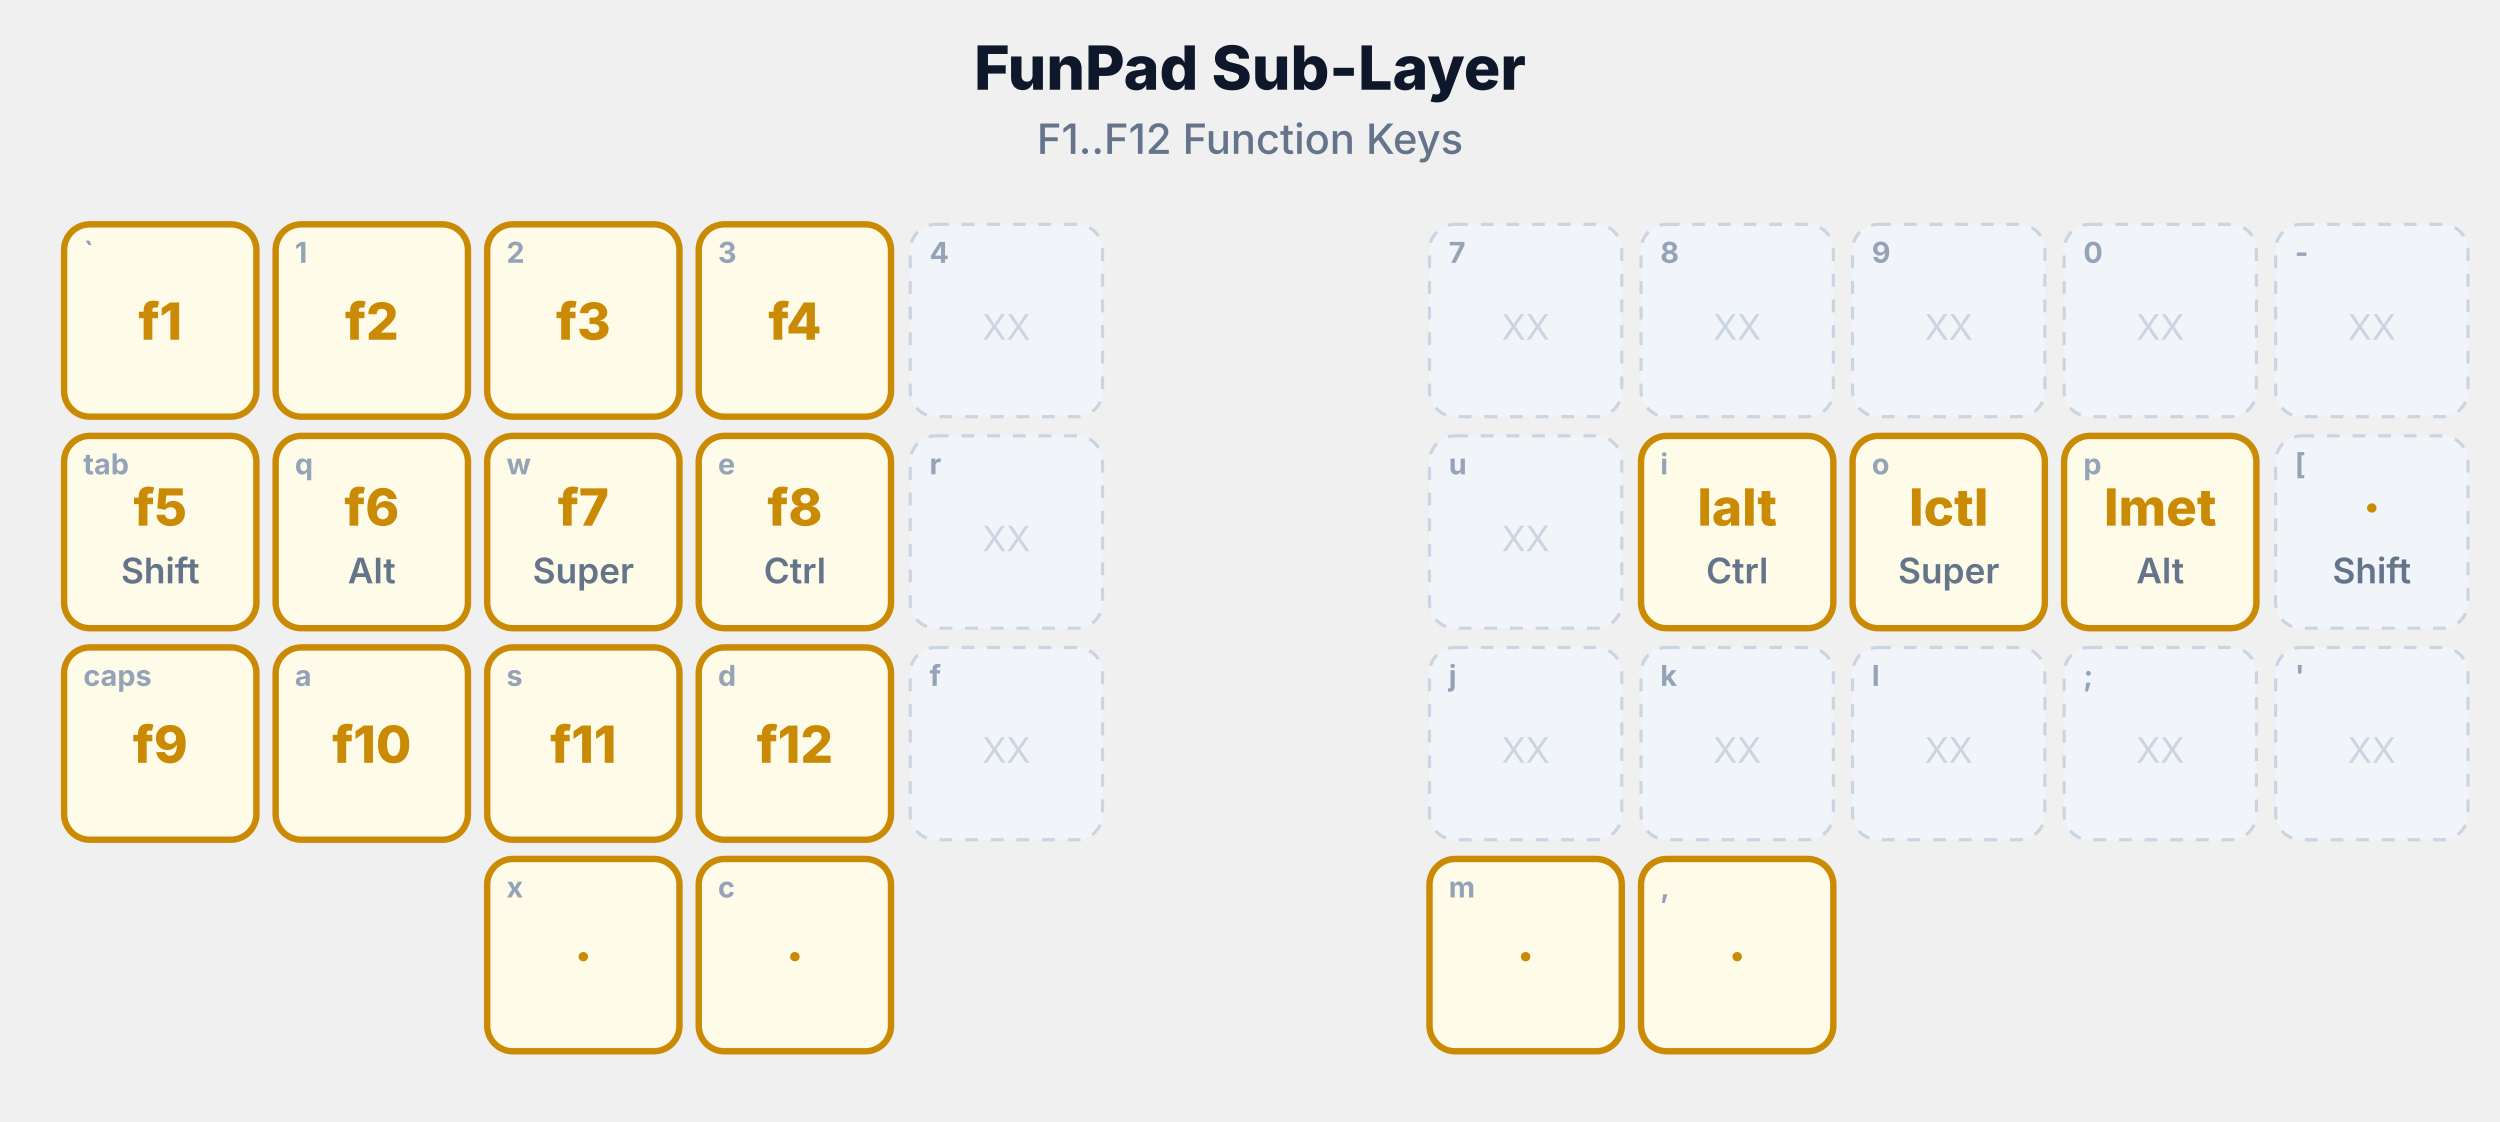
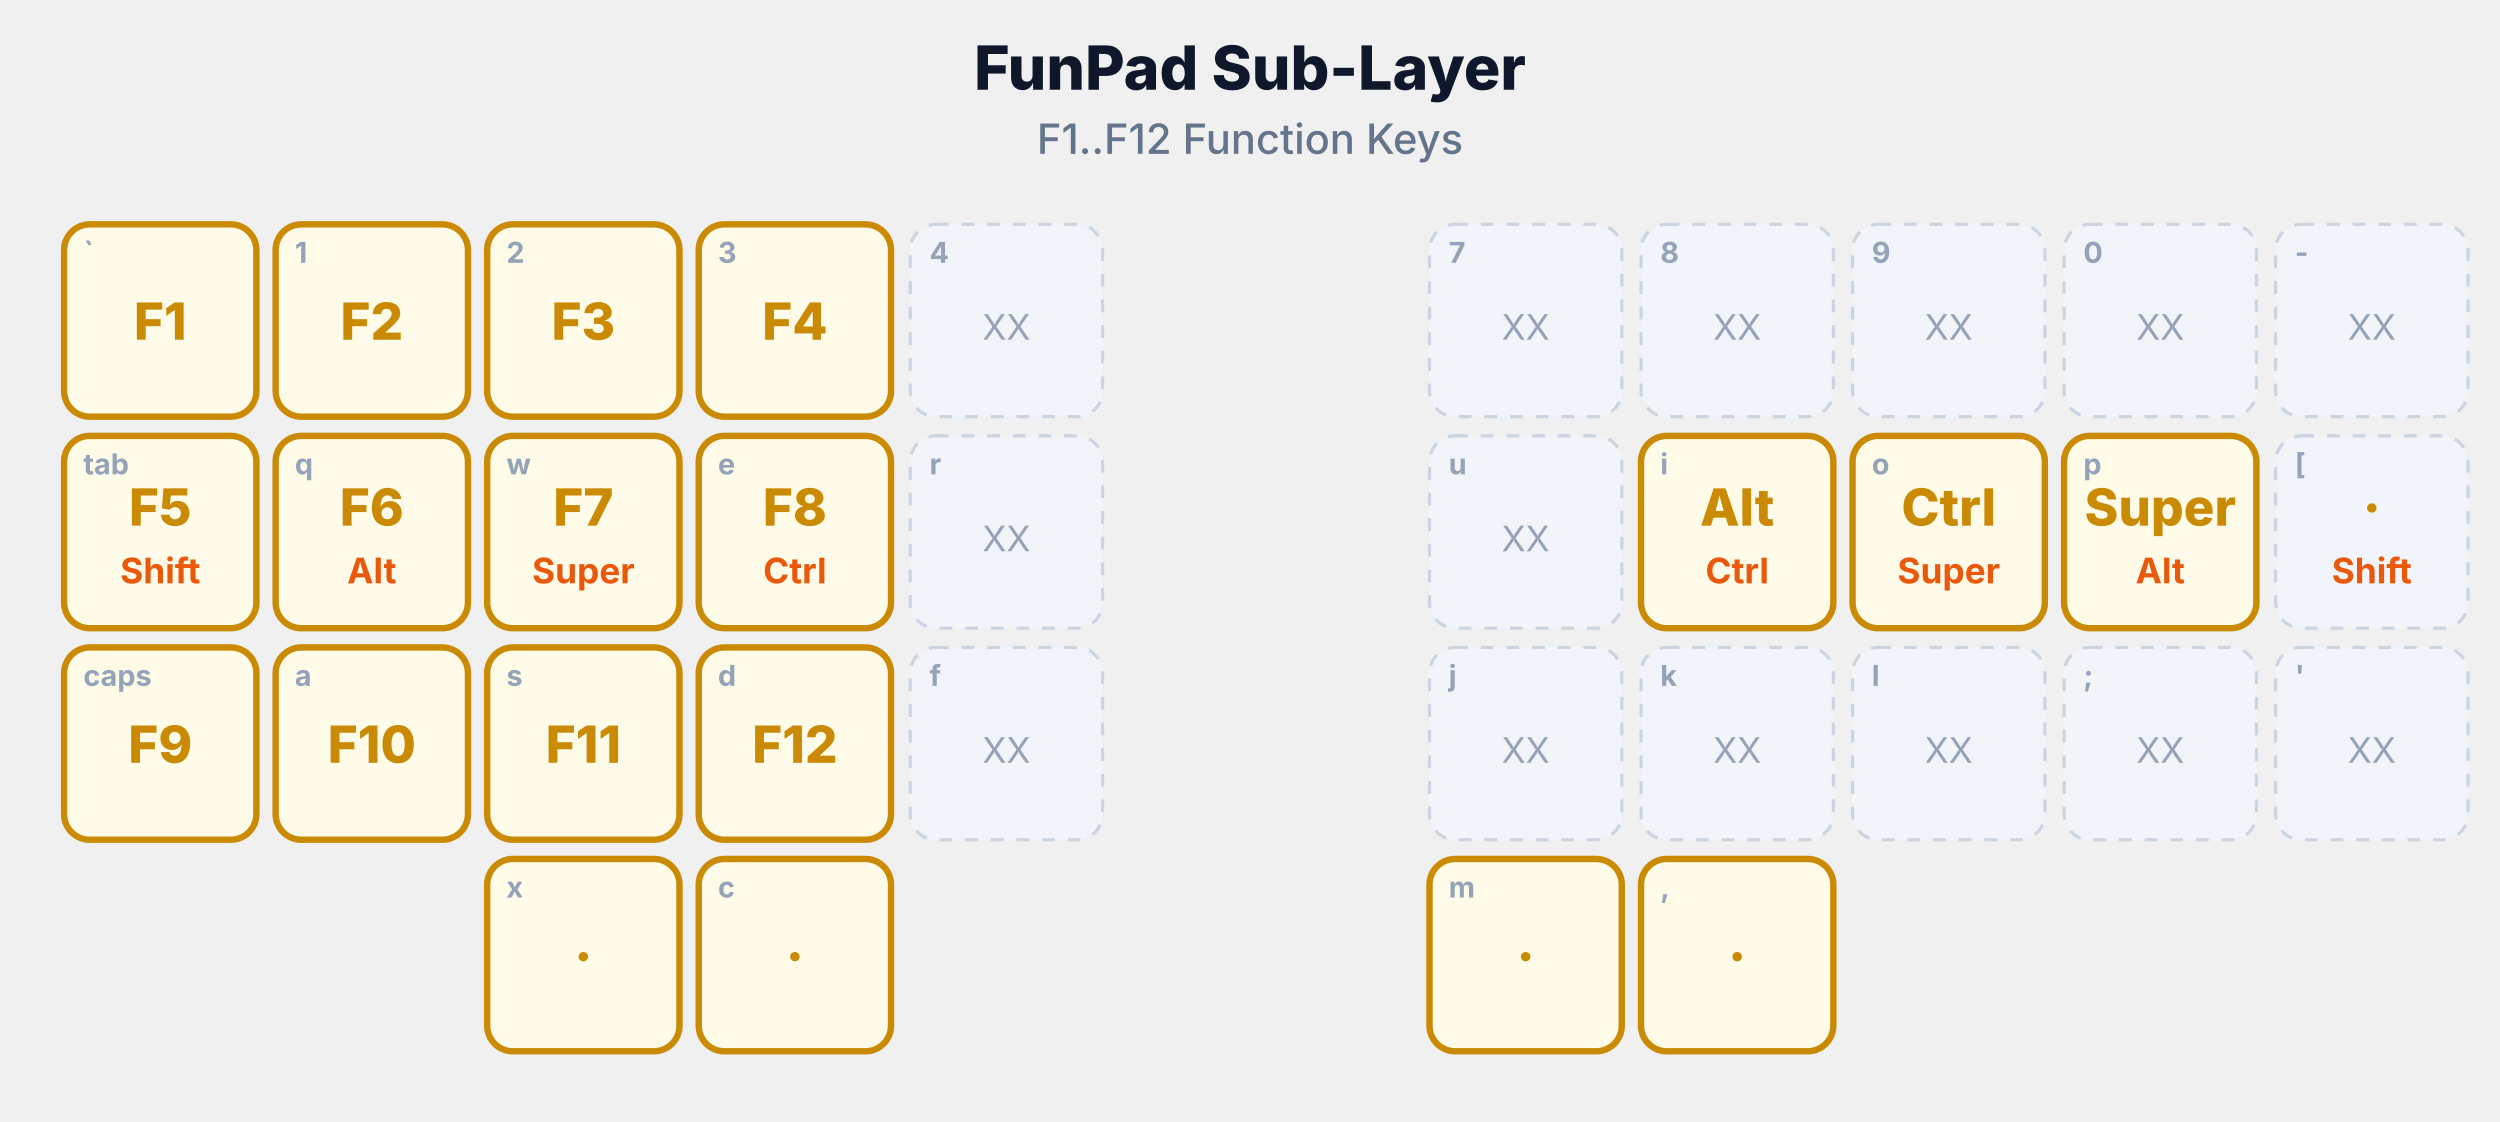
<svg xmlns="http://www.w3.org/2000/svg" viewBox="0 0 780 350">
  <style>
    :root { color-scheme: light dark; }
-     rect.key { fill: #ffffff; stroke: #cbd5e1; stroke-width: 1.5px; rx: 8px; ry: 8px; }
-     rect.gap { fill: #f1f5f9; stroke: #cbd5e1; stroke-dasharray: 4 4; rx: 8px; ry: 8px; }
-     rect.active { fill: #fefce8; stroke: #ca8a04; stroke-width: 2px; rx: 8px; ry: 8px; }
+     rect.key { fill: #ffffff; stroke: #cbd5e1; stroke-width: 1.5px; }
+     rect.gap { fill: #f1f5f9; stroke: #cbd5e1; stroke-dasharray: 4 4; }
+     rect.active { fill: #fefce8; stroke: #ca8a04; stroke-width: 2px; }
    text { font-family: system-ui, -apple-system, sans-serif; text-anchor: middle; }
    text.title { font-size: 19px; font-weight: 800; fill: #0f172a; }
    text.subtitle { font-size: 13px; font-weight: 500; fill: #64748b; }
    text.phys { font-size: 9px; font-weight: 700; fill: #94a3b8; text-anchor: start; }
    text.main { font-size: 16px; font-weight: 800; fill: #ca8a04; }
    text.sub { font-size: 11px; font-weight: 600; fill: #64748b; }
-     text.dead { font-size: 11px; fill: #cbd5e1; }
+     text.hrm-sub { font-size: 11px; font-weight: 700; fill: #ea580c; }
+     text.dead { font-size: 11px; fill: #94a3b8; }
    @media (prefers-color-scheme: dark) {
      rect.key { fill: #1e293b; stroke: #334155; }
      rect.gap { fill: #0f172a; stroke: #334155; }
      rect.active { fill: #422006; stroke: #facc15; }
      text.title { fill: #f8fafc; }
      text.subtitle { fill: #94a3b8; }
-       text.phys { fill: #64748b; }
+       text.phys { fill: #94a3b8; }
      text.main { fill: #facc15; }
      text.sub { fill: #94a3b8; }
-       text.dead { fill: #475569; }
+       text.hrm-sub { fill: #fb923c; }
+       text.dead { fill: #64748b; }
    }
  </style>
  <text x="390" y="28" class="title">FunPad Sub-Layer</text>
  <text x="390" y="48" class="subtitle">F1..F12 Function Keys</text>
  <g transform="translate(20,70)">
-     <rect width="60" height="60" class="active" />
+     <rect width="60" height="60" rx="8" class="active" />
    <text x="6" y="12" class="phys">`</text>
-     <text x="30" y="36" class="main">f1</text>
+     <text x="30" y="36" class="main">F1</text>
  </g>
  <g transform="translate(86,70)">
-     <rect width="60" height="60" class="active" />
+     <rect width="60" height="60" rx="8" class="active" />
    <text x="6" y="12" class="phys">1</text>
-     <text x="30" y="36" class="main">f2</text>
+     <text x="30" y="36" class="main">F2</text>
  </g>
  <g transform="translate(152,70)">
-     <rect width="60" height="60" class="active" />
+     <rect width="60" height="60" rx="8" class="active" />
    <text x="6" y="12" class="phys">2</text>
-     <text x="30" y="36" class="main">f3</text>
+     <text x="30" y="36" class="main">F3</text>
  </g>
  <g transform="translate(218,70)">
-     <rect width="60" height="60" class="active" />
+     <rect width="60" height="60" rx="8" class="active" />
    <text x="6" y="12" class="phys">3</text>
-     <text x="30" y="36" class="main">f4</text>
+     <text x="30" y="36" class="main">F4</text>
  </g>
  <g transform="translate(284,70)">
-     <rect width="60" height="60" class="gap" />
+     <rect width="60" height="60" rx="8" class="gap" />
    <text x="6" y="12" class="phys">4</text>
    <text x="30" y="36" class="dead">XX</text>
  </g>
  <g transform="translate(446,70)">
-     <rect width="60" height="60" class="gap" />
+     <rect width="60" height="60" rx="8" class="gap" />
    <text x="6" y="12" class="phys">7</text>
    <text x="30" y="36" class="dead">XX</text>
  </g>
  <g transform="translate(512,70)">
-     <rect width="60" height="60" class="gap" />
+     <rect width="60" height="60" rx="8" class="gap" />
    <text x="6" y="12" class="phys">8</text>
    <text x="30" y="36" class="dead">XX</text>
  </g>
  <g transform="translate(578,70)">
-     <rect width="60" height="60" class="gap" />
+     <rect width="60" height="60" rx="8" class="gap" />
    <text x="6" y="12" class="phys">9</text>
    <text x="30" y="36" class="dead">XX</text>
  </g>
  <g transform="translate(644,70)">
-     <rect width="60" height="60" class="gap" />
+     <rect width="60" height="60" rx="8" class="gap" />
    <text x="6" y="12" class="phys">0</text>
    <text x="30" y="36" class="dead">XX</text>
  </g>
  <g transform="translate(710,70)">
-     <rect width="60" height="60" class="gap" />
+     <rect width="60" height="60" rx="8" class="gap" />
    <text x="6" y="12" class="phys">-</text>
    <text x="30" y="36" class="dead">XX</text>
  </g>
  <g transform="translate(20,136)">
-     <rect width="60" height="60" class="active" />
+     <rect width="60" height="60" rx="8" class="active" />
    <text x="6" y="12" class="phys">tab</text>
-     <text x="30" y="28" class="main">f5</text>
-     <text x="30" y="46" class="sub" font-weight="700" fill="#ea580c">Shift</text>
+     <text x="30" y="28" class="main">F5</text>
+     <text x="30" y="46" class="hrm-sub">Shift</text>
  </g>
  <g transform="translate(86,136)">
-     <rect width="60" height="60" class="active" />
+     <rect width="60" height="60" rx="8" class="active" />
    <text x="6" y="12" class="phys">q</text>
-     <text x="30" y="28" class="main">f6</text>
-     <text x="30" y="46" class="sub" font-weight="700" fill="#ea580c">Alt</text>
+     <text x="30" y="28" class="main">F6</text>
+     <text x="30" y="46" class="hrm-sub">Alt</text>
  </g>
  <g transform="translate(152,136)">
-     <rect width="60" height="60" class="active" />
+     <rect width="60" height="60" rx="8" class="active" />
    <text x="6" y="12" class="phys">w</text>
-     <text x="30" y="28" class="main">f7</text>
-     <text x="30" y="46" class="sub" font-weight="700" fill="#ea580c">Super</text>
+     <text x="30" y="28" class="main">F7</text>
+     <text x="30" y="46" class="hrm-sub">Super</text>
  </g>
  <g transform="translate(218,136)">
-     <rect width="60" height="60" class="active" />
+     <rect width="60" height="60" rx="8" class="active" />
    <text x="6" y="12" class="phys">e</text>
-     <text x="30" y="28" class="main">f8</text>
-     <text x="30" y="46" class="sub" font-weight="700" fill="#ea580c">Ctrl</text>
+     <text x="30" y="28" class="main">F8</text>
+     <text x="30" y="46" class="hrm-sub">Ctrl</text>
  </g>
  <g transform="translate(284,136)">
-     <rect width="60" height="60" class="gap" />
+     <rect width="60" height="60" rx="8" class="gap" />
    <text x="6" y="12" class="phys">r</text>
    <text x="30" y="36" class="dead">XX</text>
  </g>
  <g transform="translate(446,136)">
-     <rect width="60" height="60" class="gap" />
+     <rect width="60" height="60" rx="8" class="gap" />
    <text x="6" y="12" class="phys">u</text>
    <text x="30" y="36" class="dead">XX</text>
  </g>
  <g transform="translate(512,136)">
-     <rect width="60" height="60" class="active" />
+     <rect width="60" height="60" rx="8" class="active" />
    <text x="6" y="12" class="phys">i</text>
-     <text x="30" y="28" class="main">lalt</text>
-     <text x="30" y="46" class="sub" font-weight="700" fill="#ea580c">Ctrl</text>
+     <text x="30" y="28" class="main">Alt</text>
+     <text x="30" y="46" class="hrm-sub">Ctrl</text>
  </g>
  <g transform="translate(578,136)">
-     <rect width="60" height="60" class="active" />
+     <rect width="60" height="60" rx="8" class="active" />
    <text x="6" y="12" class="phys">o</text>
-     <text x="30" y="28" class="main">lctl</text>
-     <text x="30" y="46" class="sub" font-weight="700" fill="#ea580c">Super</text>
+     <text x="30" y="28" class="main">Ctrl</text>
+     <text x="30" y="46" class="hrm-sub">Super</text>
  </g>
  <g transform="translate(644,136)">
-     <rect width="60" height="60" class="active" />
+     <rect width="60" height="60" rx="8" class="active" />
    <text x="6" y="12" class="phys">p</text>
-     <text x="30" y="28" class="main">lmet</text>
-     <text x="30" y="46" class="sub" font-weight="700" fill="#ea580c">Alt</text>
+     <text x="30" y="28" class="main" font-size="11px">Super</text>
+     <text x="30" y="46" class="hrm-sub">Alt</text>
  </g>
  <g transform="translate(710,136)">
-     <rect width="60" height="60" class="gap" />
+     <rect width="60" height="60" rx="8" class="gap" />
    <text x="6" y="12" class="phys">[</text>
    <text x="30" y="28" class="main">·</text>
-     <text x="30" y="46" class="sub" font-weight="700" fill="#ea580c">Shift</text>
+     <text x="30" y="46" class="hrm-sub">Shift</text>
  </g>
  <g transform="translate(20,202)">
-     <rect width="60" height="60" class="active" />
+     <rect width="60" height="60" rx="8" class="active" />
    <text x="6" y="12" class="phys">caps</text>
-     <text x="30" y="36" class="main">f9</text>
+     <text x="30" y="36" class="main">F9</text>
  </g>
  <g transform="translate(86,202)">
-     <rect width="60" height="60" class="active" />
+     <rect width="60" height="60" rx="8" class="active" />
    <text x="6" y="12" class="phys">a</text>
-     <text x="30" y="36" class="main">f10</text>
+     <text x="30" y="36" class="main">F10</text>
  </g>
  <g transform="translate(152,202)">
-     <rect width="60" height="60" class="active" />
+     <rect width="60" height="60" rx="8" class="active" />
    <text x="6" y="12" class="phys">s</text>
-     <text x="30" y="36" class="main">f11</text>
+     <text x="30" y="36" class="main">F11</text>
  </g>
  <g transform="translate(218,202)">
-     <rect width="60" height="60" class="active" />
+     <rect width="60" height="60" rx="8" class="active" />
    <text x="6" y="12" class="phys">d</text>
-     <text x="30" y="36" class="main">f12</text>
+     <text x="30" y="36" class="main">F12</text>
  </g>
  <g transform="translate(284,202)">
-     <rect width="60" height="60" class="gap" />
+     <rect width="60" height="60" rx="8" class="gap" />
    <text x="6" y="12" class="phys">f</text>
    <text x="30" y="36" class="dead">XX</text>
  </g>
  <g transform="translate(446,202)">
-     <rect width="60" height="60" class="gap" />
+     <rect width="60" height="60" rx="8" class="gap" />
    <text x="6" y="12" class="phys">j</text>
    <text x="30" y="36" class="dead">XX</text>
  </g>
  <g transform="translate(512,202)">
-     <rect width="60" height="60" class="gap" />
+     <rect width="60" height="60" rx="8" class="gap" />
    <text x="6" y="12" class="phys">k</text>
    <text x="30" y="36" class="dead">XX</text>
  </g>
  <g transform="translate(578,202)">
-     <rect width="60" height="60" class="gap" />
+     <rect width="60" height="60" rx="8" class="gap" />
    <text x="6" y="12" class="phys">l</text>
    <text x="30" y="36" class="dead">XX</text>
  </g>
  <g transform="translate(644,202)">
-     <rect width="60" height="60" class="gap" />
+     <rect width="60" height="60" rx="8" class="gap" />
    <text x="6" y="12" class="phys">;</text>
    <text x="30" y="36" class="dead">XX</text>
  </g>
  <g transform="translate(710,202)">
-     <rect width="60" height="60" class="gap" />
+     <rect width="60" height="60" rx="8" class="gap" />
    <text x="6" y="12" class="phys">'</text>
    <text x="30" y="36" class="dead">XX</text>
  </g>
  <g transform="translate(152,268)">
-     <rect width="60" height="60" class="active" />
+     <rect width="60" height="60" rx="8" class="active" />
    <text x="6" y="12" class="phys">x</text>
    <text x="30" y="36" class="main">·</text>
  </g>
  <g transform="translate(218,268)">
-     <rect width="60" height="60" class="active" />
+     <rect width="60" height="60" rx="8" class="active" />
    <text x="6" y="12" class="phys">c</text>
    <text x="30" y="36" class="main">·</text>
  </g>
  <g transform="translate(446,268)">
-     <rect width="60" height="60" class="active" />
+     <rect width="60" height="60" rx="8" class="active" />
    <text x="6" y="12" class="phys">m</text>
    <text x="30" y="36" class="main">·</text>
  </g>
  <g transform="translate(512,268)">
-     <rect width="60" height="60" class="active" />
+     <rect width="60" height="60" rx="8" class="active" />
    <text x="6" y="12" class="phys">,</text>
    <text x="30" y="36" class="main">·</text>
  </g>
</svg>
